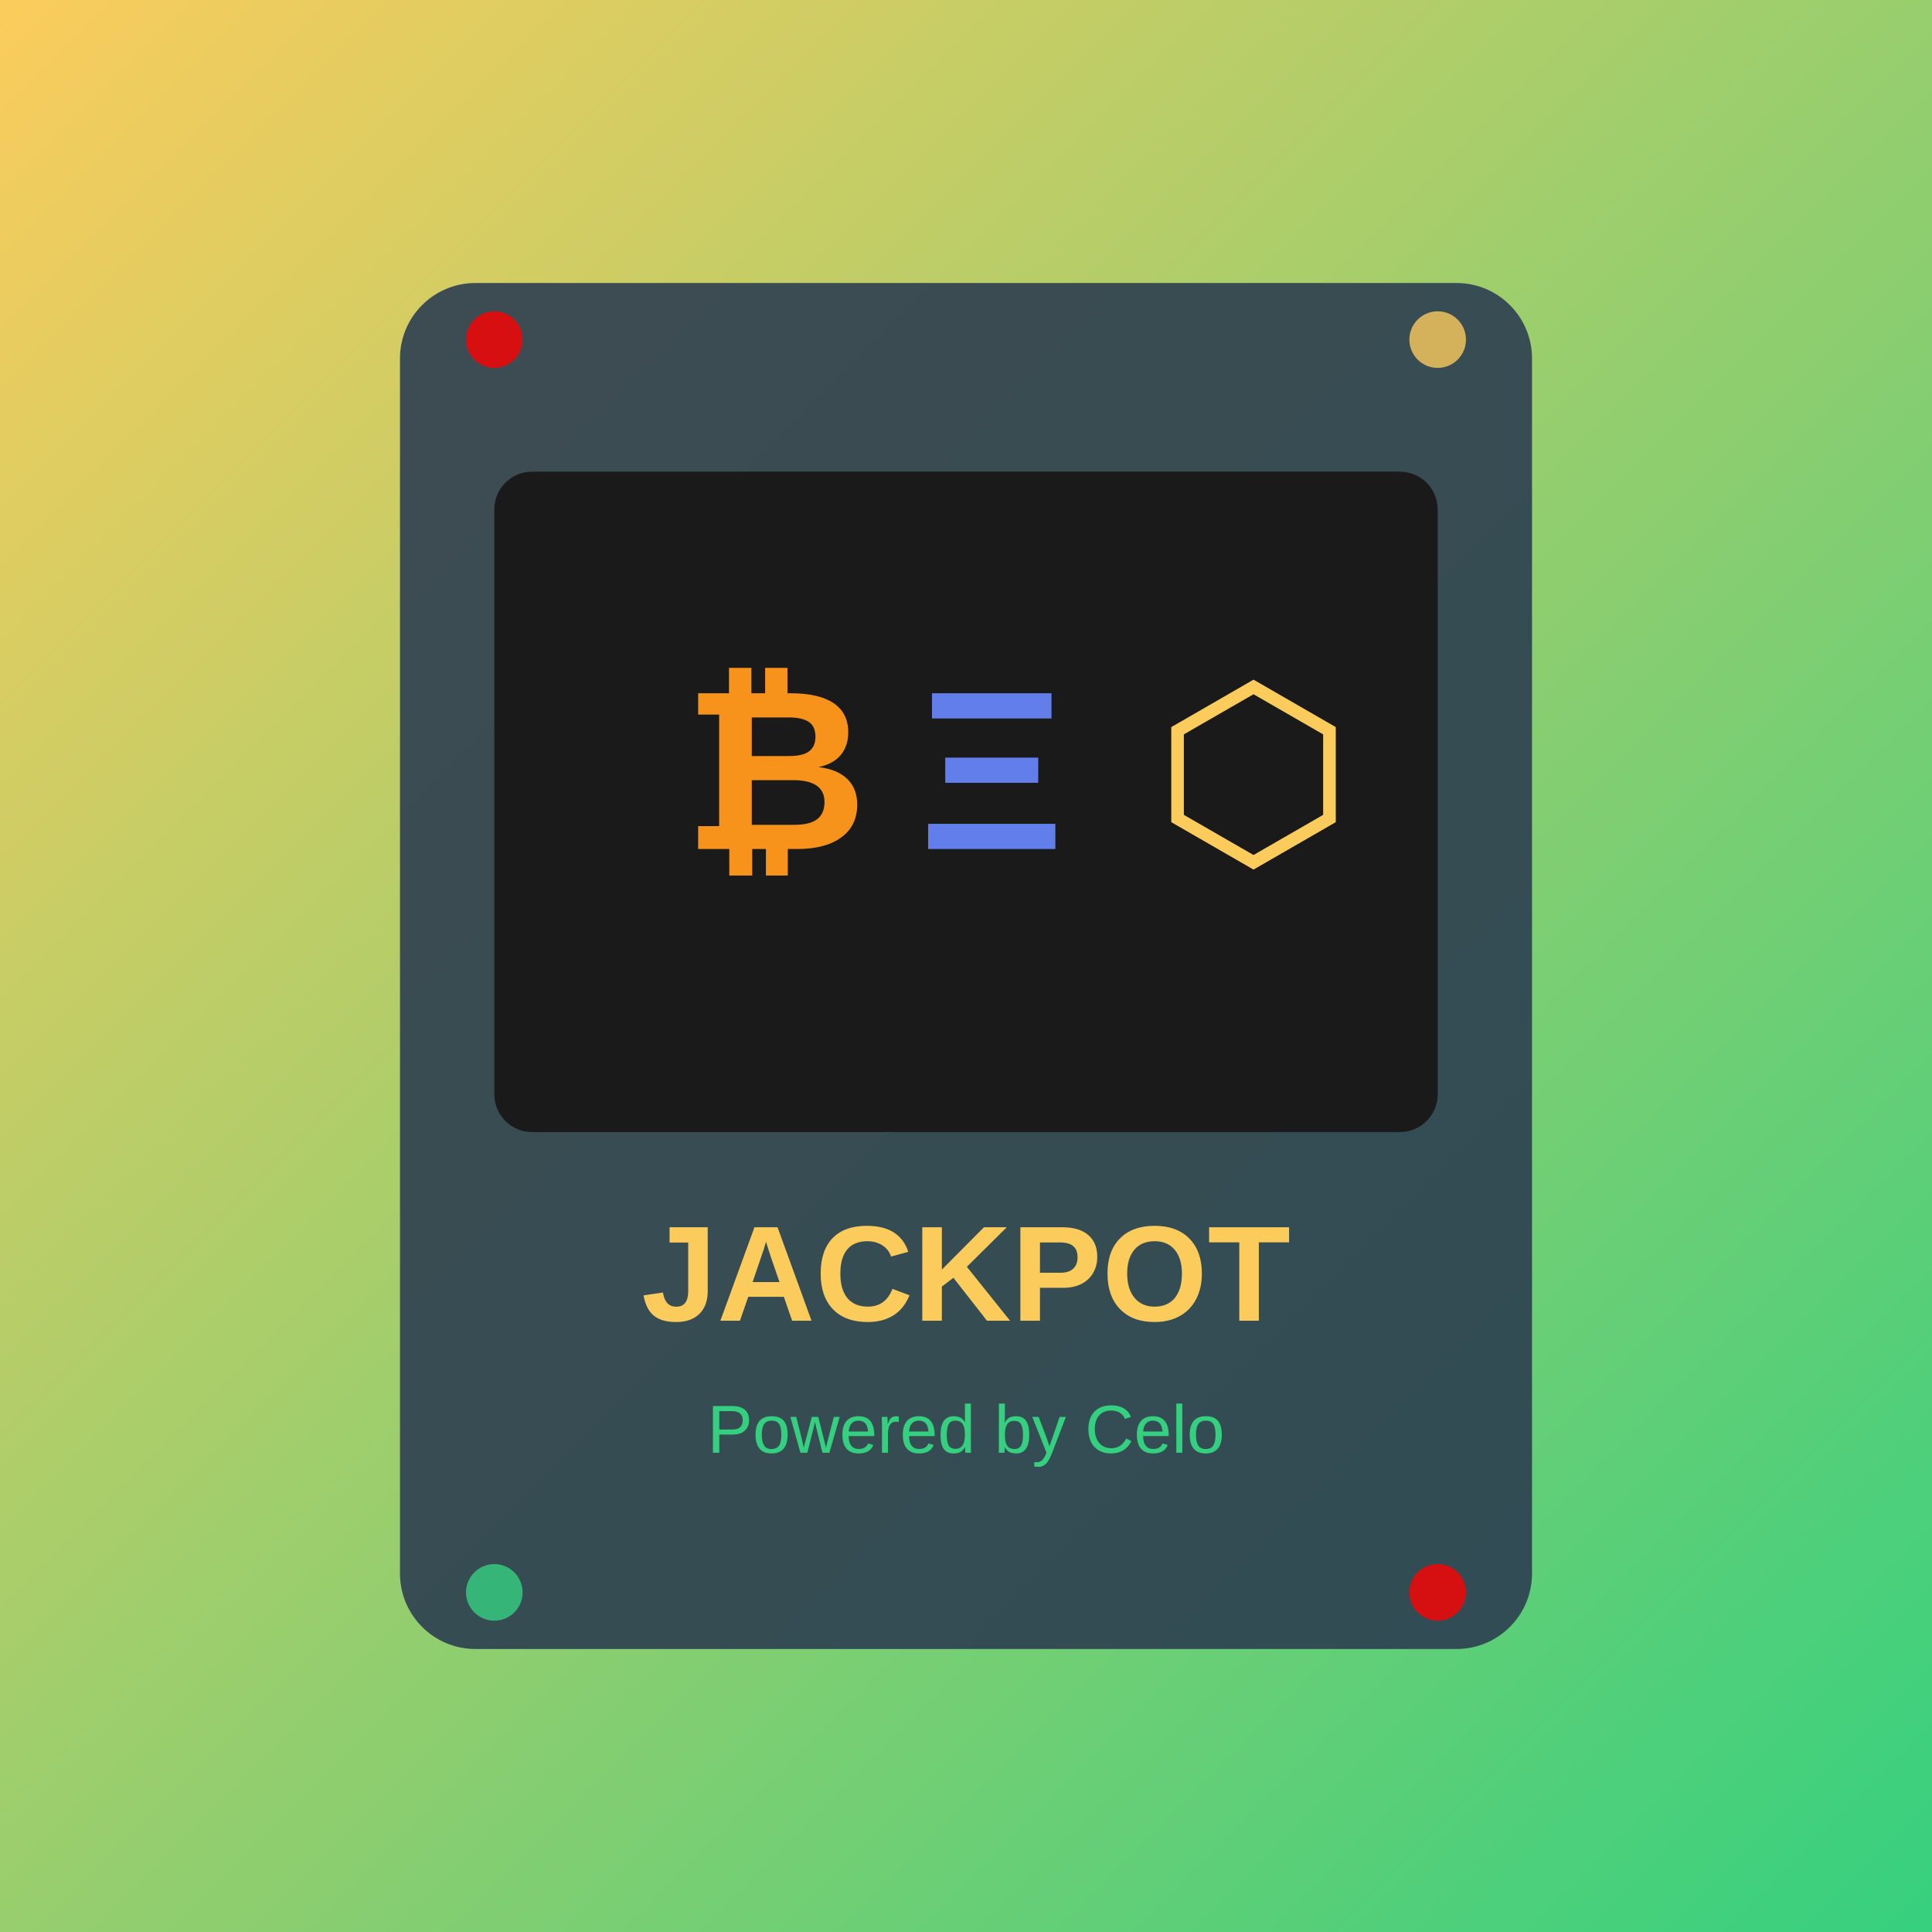
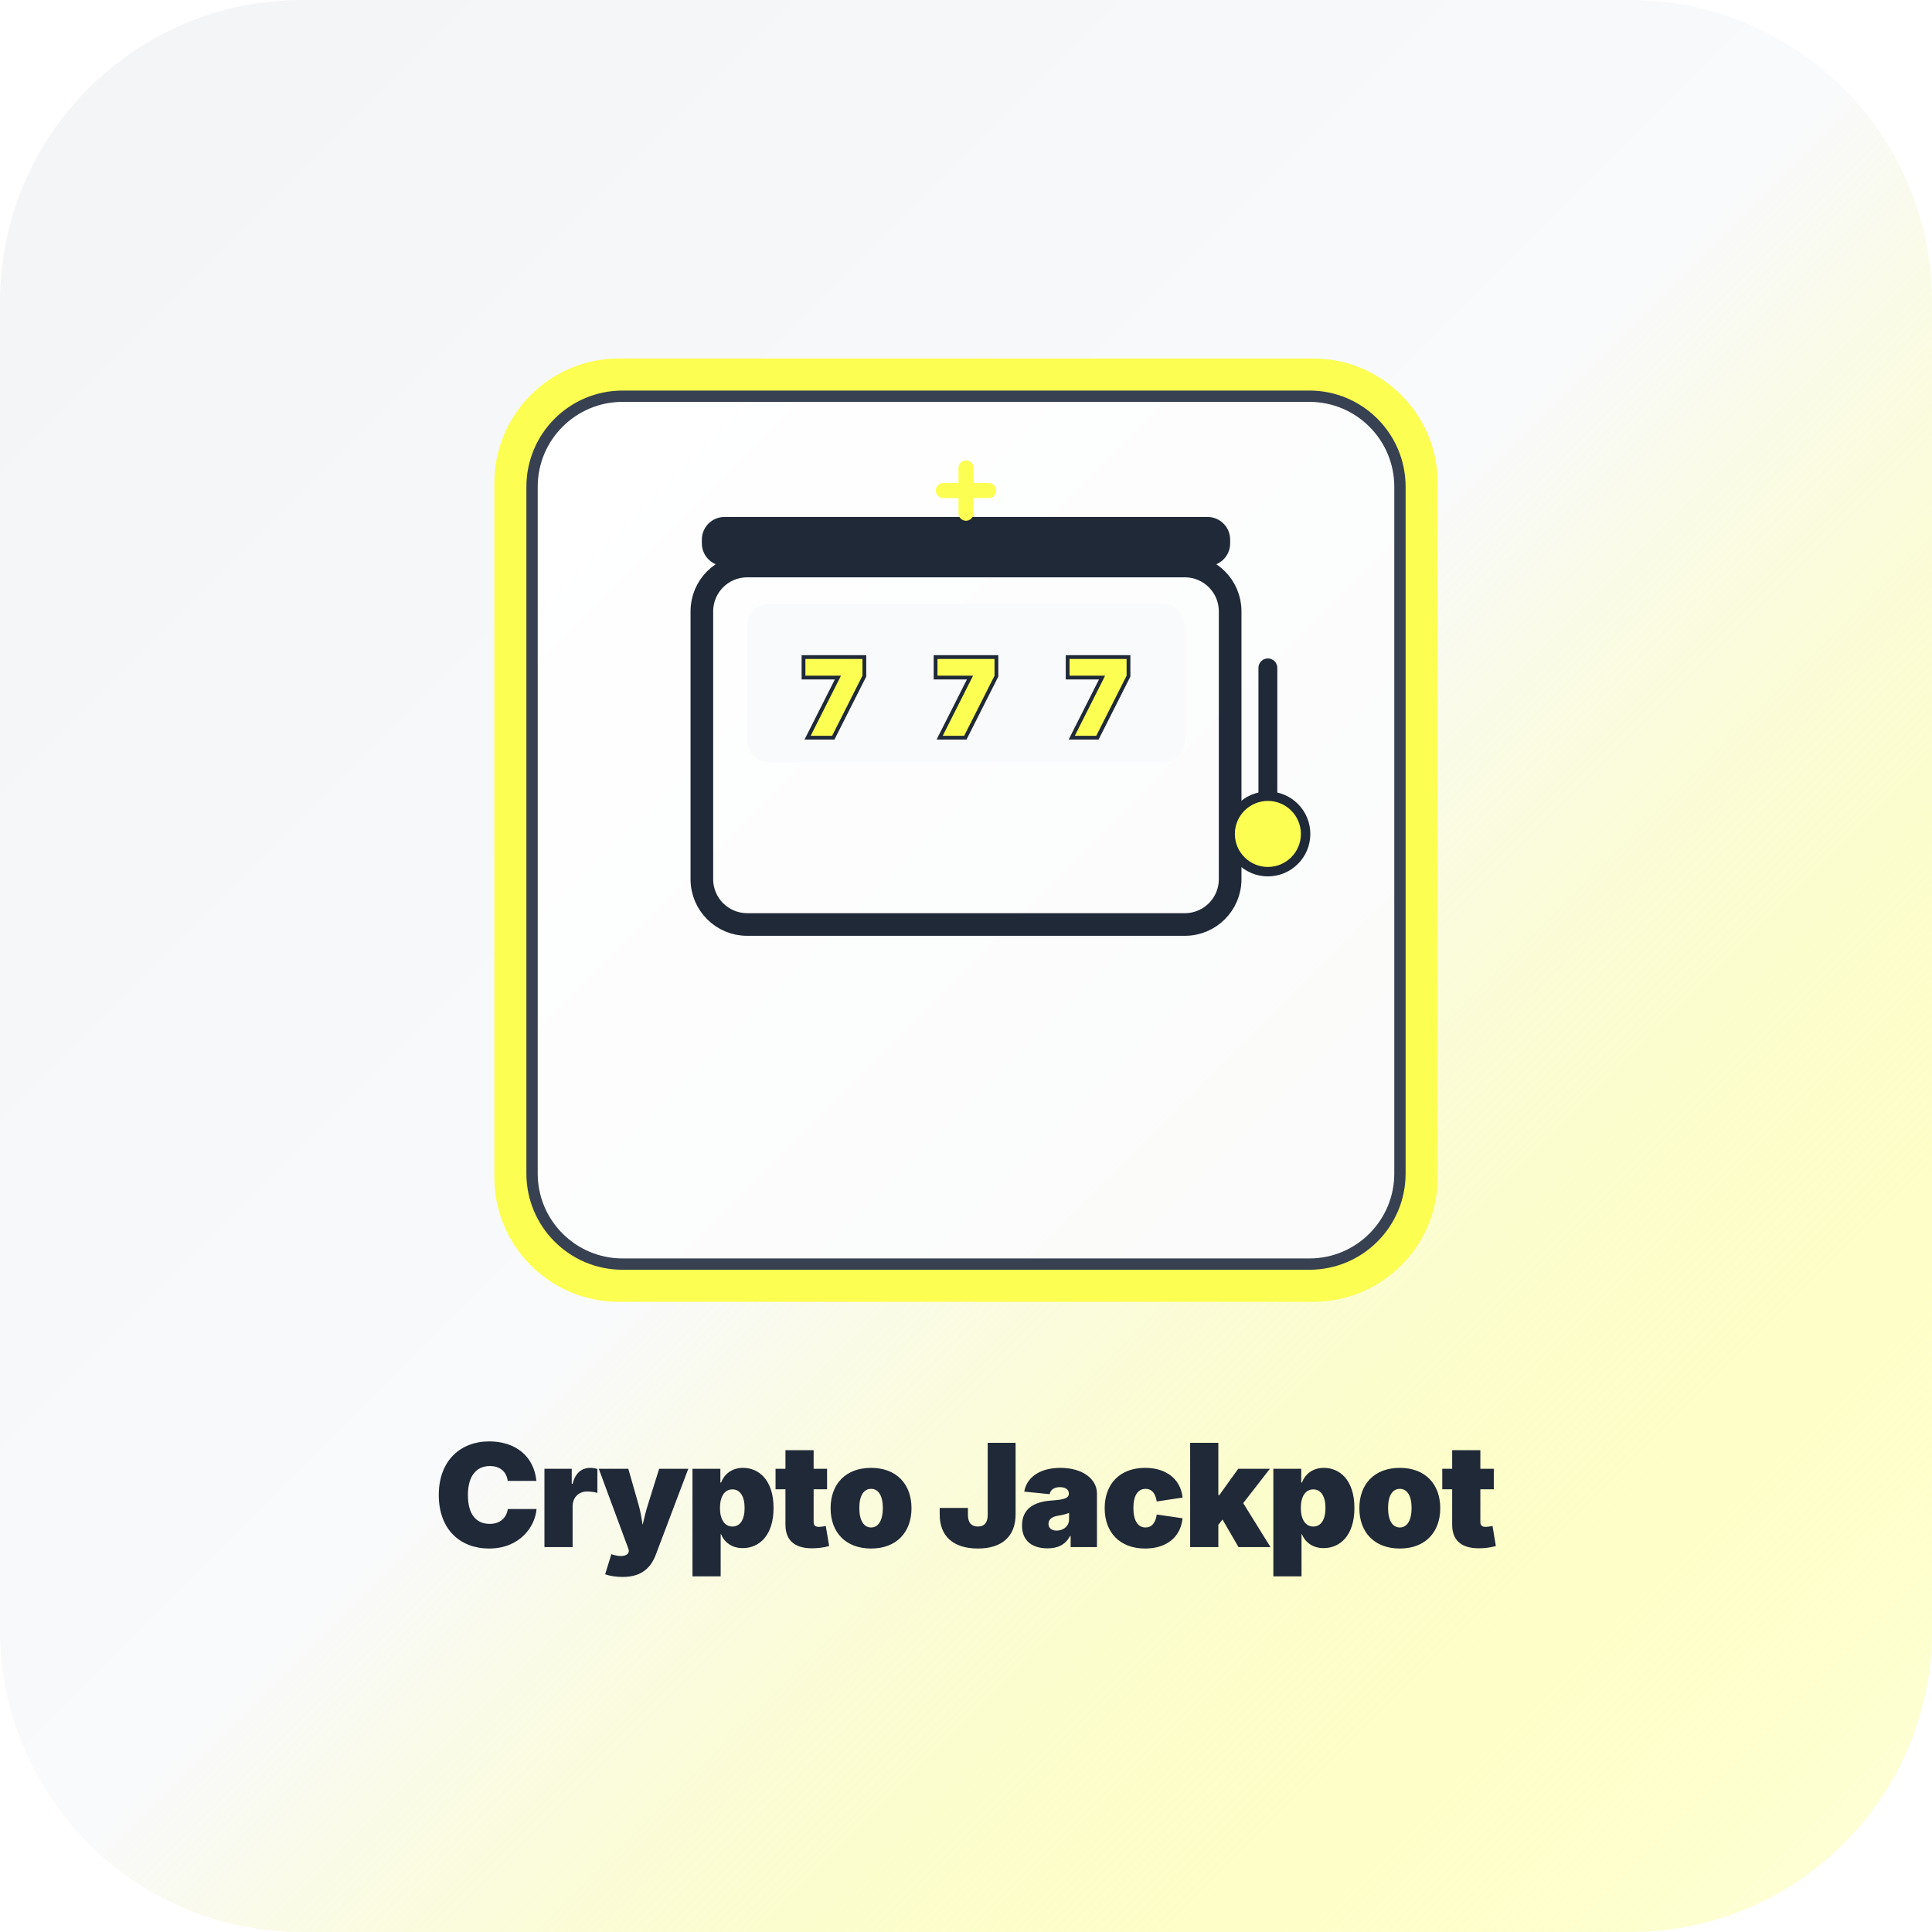
- <svg xmlns="http://www.w3.org/2000/svg" width="1024" height="1024" viewBox="0 0 1024 1024">
+ <svg xmlns="http://www.w3.org/2000/svg" width="512" height="512" viewBox="0 0 512 512">
  <defs>
-     <linearGradient id="bg" x1="0%" y1="0%" x2="100%" y2="100%">
-       <stop offset="0%" style="stop-color:#FBCC5C;stop-opacity:1" />
-       <stop offset="100%" style="stop-color:#35D07F;stop-opacity:1" />
+     <linearGradient id="iconBg" x1="0%" y1="0%" x2="100%" y2="100%">
+       <stop offset="0%" style="stop-color:#f3f4f6;stop-opacity:1" />
+       <stop offset="50%" style="stop-color:#f9fafb;stop-opacity:1" />
+       <stop offset="100%" style="stop-color:#FCFF52;stop-opacity:0.2" />
+     </linearGradient>
+     <linearGradient id="iconCardBg" x1="0%" y1="0%" x2="100%" y2="100%">
+       <stop offset="0%" style="stop-color:#ffffff;stop-opacity:0.95" />
+       <stop offset="100%" style="stop-color:#f9fafb;stop-opacity:0.95" />
    </linearGradient>
  </defs>
-   <rect width="1024" height="1024" fill="url(#bg)" />
-   <rect x="212" y="150" width="600" height="724" rx="40" fill="#2C3E50" opacity="0.9" />
-   <rect x="262" y="250" width="500" height="350" rx="20" fill="#1A1A1A" />
-   <text x="362" y="450" font-size="120" fill="#F7931A" font-family="Arial, sans-serif" font-weight="bold">₿</text>
-   <text x="487" y="450" font-size="120" fill="#627EEA" font-family="Arial, sans-serif" font-weight="bold">Ξ</text>
-   <text x="612" y="450" font-size="120" fill="#FBCC5C" font-family="Arial, sans-serif" font-weight="bold">⬡</text>
-   <text x="512" y="700" font-size="72" fill="#FBCC5C" font-family="Arial, sans-serif" font-weight="bold" text-anchor="middle">JACKPOT</text>
-   <text x="512" y="770" font-size="36" fill="#35D07F" font-family="Arial, sans-serif" text-anchor="middle">Powered by Celo</text>
-   <circle cx="262" cy="180" r="15" fill="#FF0000" opacity="0.8" />
-   <circle cx="762" cy="180" r="15" fill="#FBCC5C" opacity="0.8" />
-   <circle cx="262" cy="844" r="15" fill="#35D07F" opacity="0.8" />
-   <circle cx="762" cy="844" r="15" fill="#FF0000" opacity="0.8" />
+   <rect width="512" height="512" rx="80" fill="url(#iconBg)" />
+   <g transform="translate(256, 220)">
+     <rect x="-120" y="-120" width="240" height="240" rx="28" fill="none" stroke="#FCFF52" stroke-width="10" />
+     <rect x="-115" y="-115" width="230" height="230" rx="24" fill="url(#iconCardBg)" stroke="#374151" stroke-width="3" />
+     <g transform="translate(0, -15)">
+       <rect x="-70" y="-55" width="140" height="95" rx="12" fill="none" stroke="#1f2937" stroke-width="6" />
+       <rect x="-70" y="-68" width="140" height="13" rx="6" fill="#1f2937" />
+       <rect x="-58" y="-45" width="116" height="42" rx="6" fill="#f9fafb" />
+       <text x="-35" y="-10" font-size="28" fill="#FCFF52" stroke="#1f2937" stroke-width="2" paint-order="stroke" font-family="system-ui, -apple-system, sans-serif" font-weight="900" text-anchor="middle">7</text>
+       <text x="0" y="-10" font-size="28" fill="#FCFF52" stroke="#1f2937" stroke-width="2" paint-order="stroke" font-family="system-ui, -apple-system, sans-serif" font-weight="900" text-anchor="middle">7</text>
+       <text x="35" y="-10" font-size="28" fill="#FCFF52" stroke="#1f2937" stroke-width="2" paint-order="stroke" font-family="system-ui, -apple-system, sans-serif" font-weight="900" text-anchor="middle">7</text>
+       <g transform="translate(80, 0)">
+         <line x1="0" y1="-28" x2="0" y2="8" stroke="#1f2937" stroke-width="5" stroke-linecap="round" />
+         <circle cx="0" cy="16" r="10" fill="#FCFF52" stroke="#1f2937" stroke-width="2.5" />
+       </g>
+     </g>
+     <g transform="translate(0, -90)">
+       <line x1="0" y1="-6" x2="0" y2="6" stroke="#FCFF52" stroke-width="4" stroke-linecap="round" />
+       <line x1="-6" y1="0" x2="6" y2="0" stroke="#FCFF52" stroke-width="4" stroke-linecap="round" />
+     </g>
+   </g>
+   <text x="256" y="410" font-size="38" fill="#1f2937" font-family="system-ui, -apple-system, sans-serif" font-weight="900" text-anchor="middle" letter-spacing="-1">Crypto Jackpot</text>
</svg>
